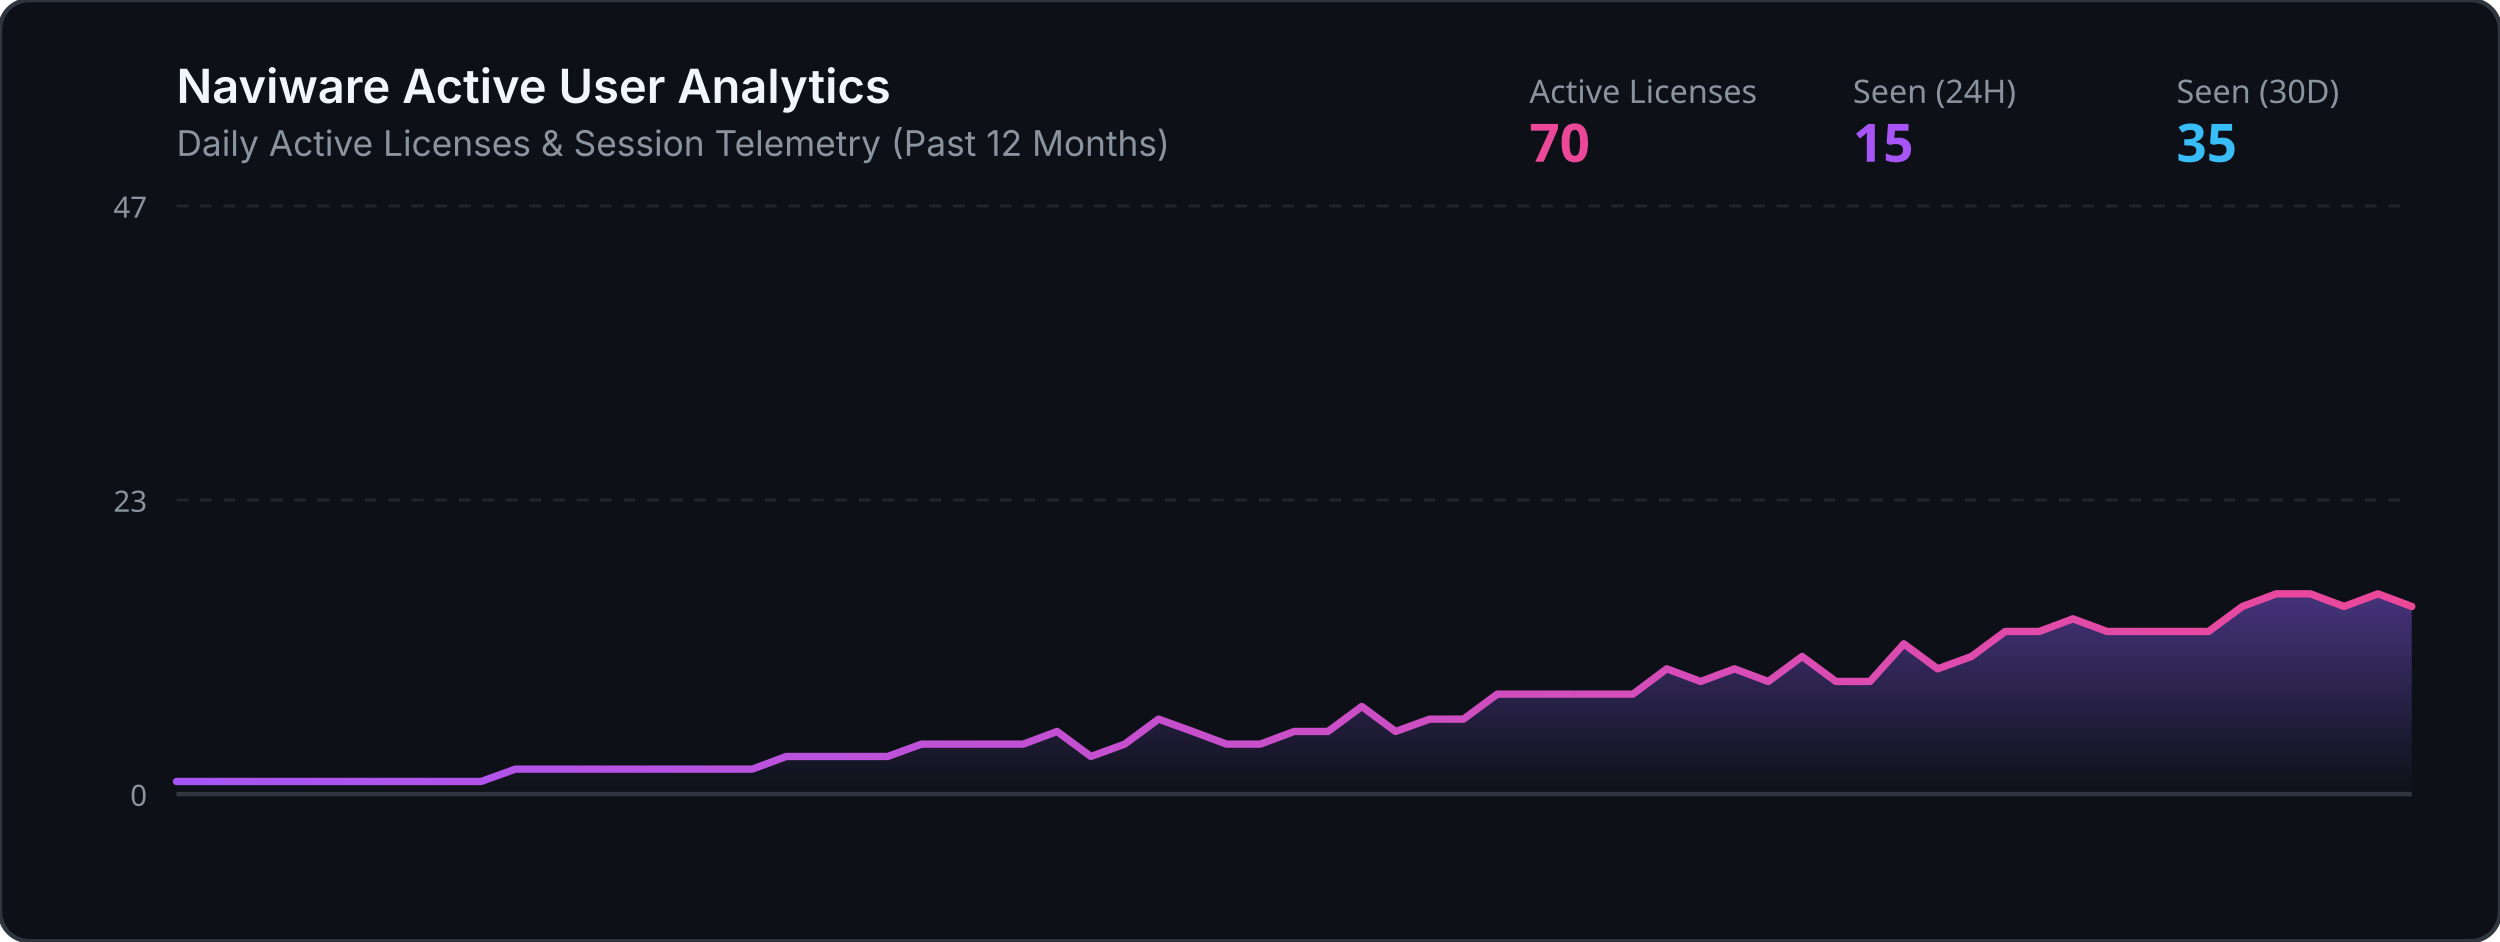
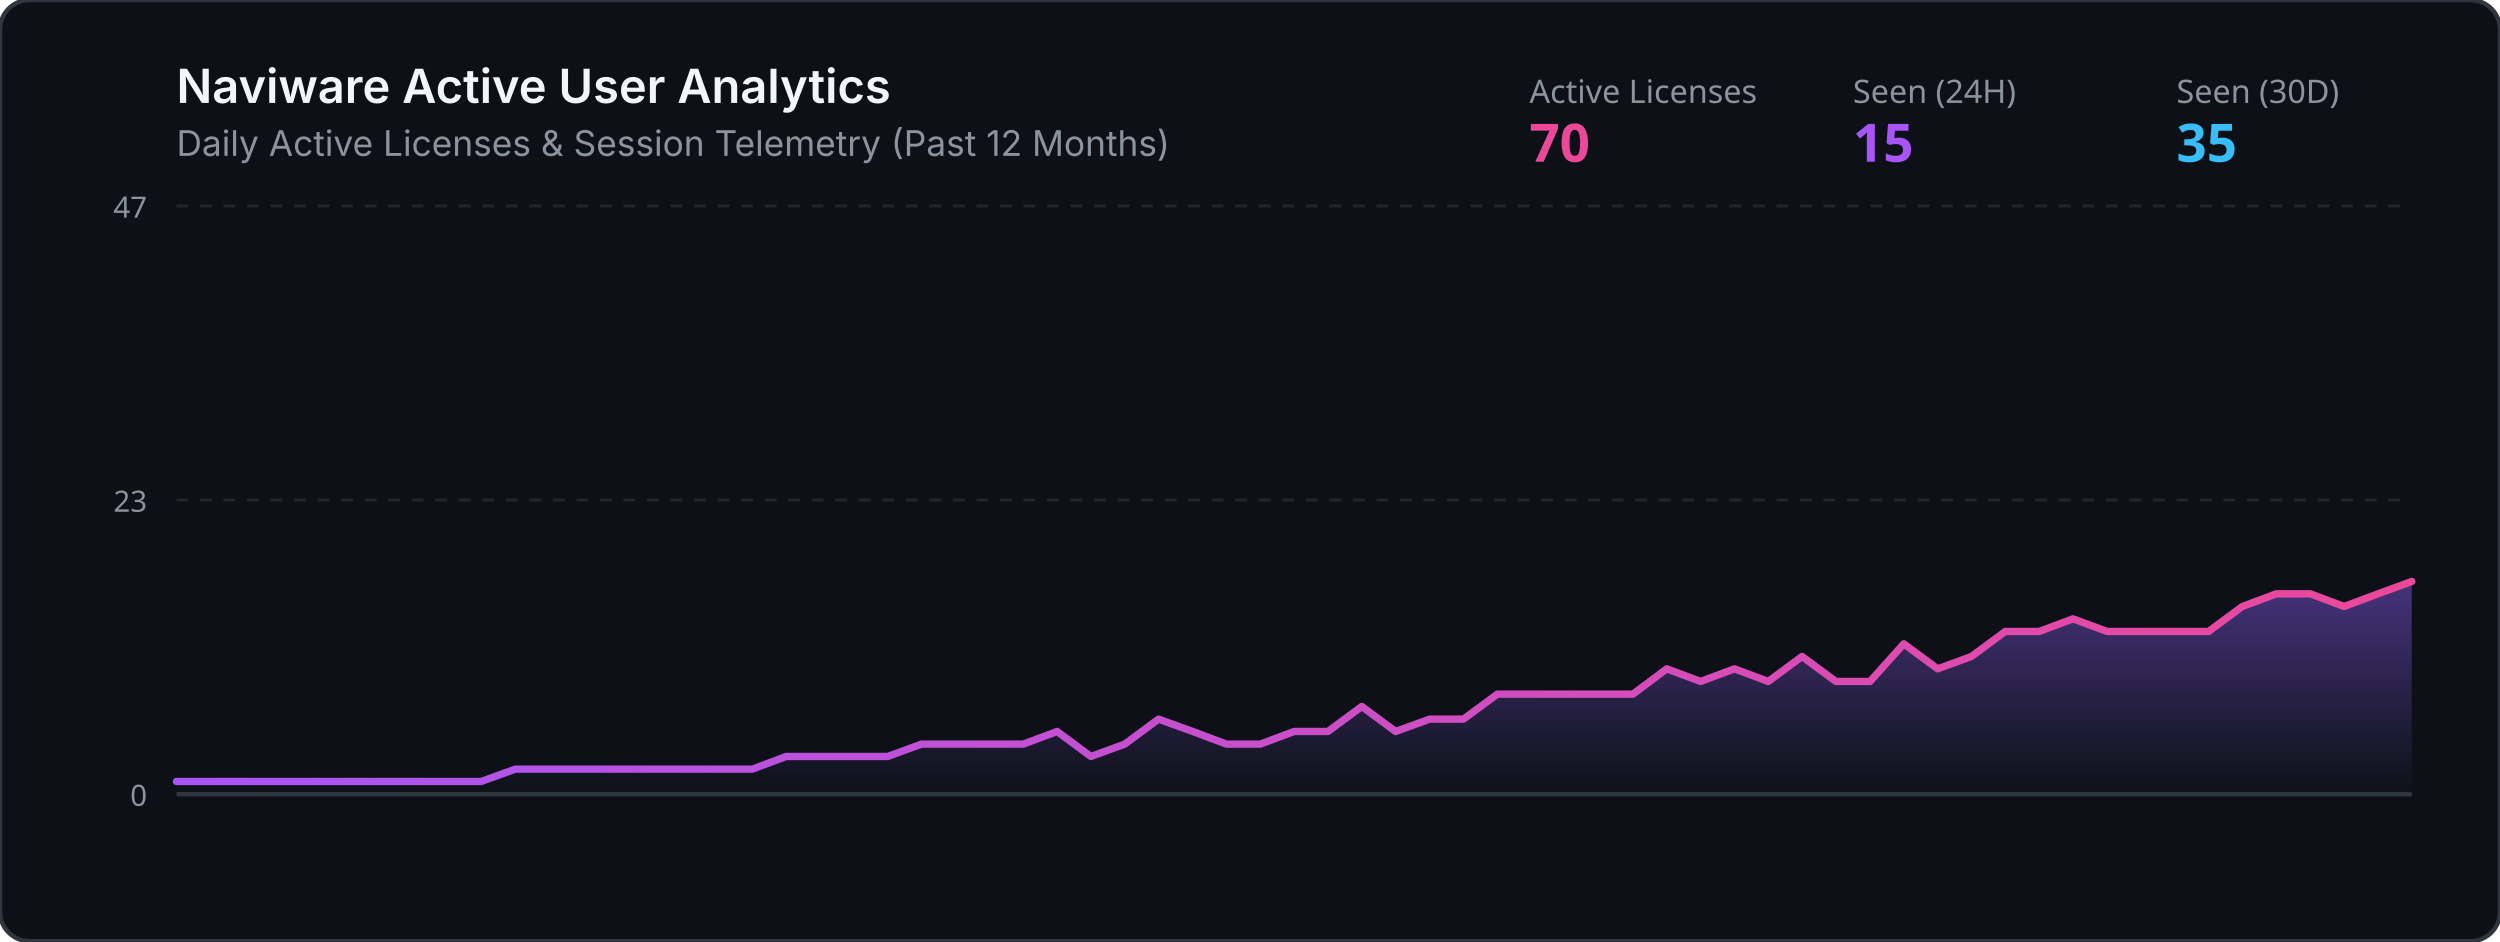
<svg xmlns="http://www.w3.org/2000/svg" viewBox="0 0 850 320" width="100%" height="320">
  <defs>
    <linearGradient id="grad" x1="0%" y1="0%" x2="0%" y2="100%">
      <stop offset="0%" stop-color="#8b5cf6" stop-opacity="0.45" />
      <stop offset="100%" stop-color="#8b5cf6" stop-opacity="0.0" />
    </linearGradient>
    <linearGradient id="lineGrad" x1="0%" y1="0%" x2="100%" y2="0%">
      <stop offset="0%" stop-color="#a855f7" />
      <stop offset="100%" stop-color="#ec4899" />
    </linearGradient>
  </defs>
  <rect width="850" height="320" rx="10" fill="#0d1117" stroke="#30363d" stroke-width="1.5" />
  <text x="60" y="35" fill="#f0f6fc" font-family="-apple-system,BlinkMacSystemFont,Segoe UI,sans-serif" font-size="16" font-weight="600">Naviware Active User Analytics</text>
  <text x="60" y="53" fill="#8b949e" font-family="-apple-system,BlinkMacSystemFont,Segoe UI,sans-serif" font-size="12">Daily Active Licenses &amp; Session Telemetry (Past 12 Months)</text>
  <text x="520" y="35" fill="#8b949e" font-family="sans-serif" font-size="11">Active Licenses</text>
  <text x="520" y="55" fill="#ec4899" font-family="sans-serif" font-size="18" font-weight="bold">70</text>
  <text x="630" y="35" fill="#8b949e" font-family="sans-serif" font-size="11">Seen (24H)</text>
  <text x="630" y="55" fill="#a855f7" font-family="sans-serif" font-size="18" font-weight="bold">15</text>
  <text x="740" y="35" fill="#8b949e" font-family="sans-serif" font-size="11">Seen (30D)</text>
  <text x="740" y="55" fill="#38bdf8" font-family="sans-serif" font-size="18" font-weight="bold">35</text>
  <line x1="60" y1="70" x2="820" y2="70" stroke="#21262d" stroke-width="1" stroke-dasharray="4" />
  <line x1="60" y1="170.0" x2="820" y2="170.0" stroke="#21262d" stroke-width="1" stroke-dasharray="4" />
  <line x1="60" y1="270" x2="820" y2="270" stroke="#30363d" stroke-width="1.5" />
  <text x="50" y="74" fill="#8b949e" font-family="sans-serif" font-size="10" text-anchor="end">47</text>
  <text x="50" y="174.0" fill="#8b949e" font-family="sans-serif" font-size="10" text-anchor="end">23</text>
  <text x="50" y="274" fill="#8b949e" font-family="sans-serif" font-size="10" text-anchor="end">0</text>
-   <polygon points="60,270 60.0,265.7 71.5,265.7 83.0,265.7 94.5,265.7 106.1,265.7 117.6,265.7 129.1,265.7 140.6,265.7 152.1,265.7 163.6,265.7 175.2,261.5 186.7,261.5 198.2,261.5 209.7,261.5 221.2,261.5 232.7,261.5 244.2,261.5 255.8,261.5 267.3,257.2 278.8,257.2 290.3,257.2 301.8,257.2 313.3,253.0 324.8,253.0 336.4,253.0 347.9,253.0 359.4,248.7 370.9,257.2 382.4,253.0 393.9,244.5 405.5,248.7 417.0,253.0 428.5,253.0 440.0,248.7 451.5,248.7 463.0,240.2 474.5,248.7 486.1,244.5 497.6,244.5 509.1,236.0 520.6,236.0 532.1,236.0 543.6,236.0 555.2,236.0 566.7,227.4 578.2,231.7 589.7,227.4 601.2,231.7 612.7,223.2 624.2,231.7 635.8,231.7 647.3,218.9 658.8,227.4 670.3,223.2 681.8,214.7 693.3,214.7 704.8,210.4 716.4,214.7 727.9,214.7 739.4,214.7 750.9,214.7 762.4,206.2 773.9,201.9 785.5,201.9 797.0,206.2 808.5,201.9 820.0,206.2 820,270" fill="url(#grad)" />
-   <polyline points="60.0,265.7 71.5,265.7 83.0,265.7 94.5,265.7 106.1,265.7 117.6,265.7 129.1,265.7 140.6,265.7 152.1,265.7 163.6,265.7 175.2,261.5 186.7,261.5 198.2,261.5 209.7,261.5 221.2,261.5 232.7,261.5 244.2,261.5 255.8,261.5 267.3,257.2 278.8,257.2 290.3,257.2 301.8,257.2 313.3,253.0 324.8,253.0 336.4,253.0 347.9,253.0 359.4,248.7 370.9,257.2 382.4,253.0 393.9,244.5 405.5,248.7 417.0,253.0 428.5,253.0 440.0,248.7 451.5,248.7 463.0,240.2 474.5,248.7 486.1,244.5 497.6,244.5 509.1,236.0 520.6,236.0 532.1,236.0 543.6,236.0 555.2,236.0 566.7,227.4 578.2,231.7 589.7,227.4 601.2,231.7 612.7,223.2 624.2,231.7 635.8,231.7 647.3,218.9 658.8,227.4 670.3,223.2 681.8,214.7 693.3,214.7 704.8,210.4 716.4,214.7 727.9,214.7 739.4,214.7 750.9,214.7 762.4,206.2 773.9,201.9 785.5,201.9 797.0,206.2 808.5,201.9 820.0,206.2" fill="none" stroke="url(#lineGrad)" stroke-width="2.5" stroke-linecap="round" stroke-linejoin="round" />
+   <polygon points="60,270 60.0,265.7 71.5,265.7 83.0,265.7 94.5,265.7 106.1,265.7 117.6,265.7 129.1,265.7 140.6,265.7 152.1,265.7 163.6,265.7 175.2,261.5 186.7,261.5 198.2,261.5 209.7,261.5 221.2,261.5 232.7,261.5 244.2,261.5 255.8,261.5 267.3,257.2 278.8,257.2 290.3,257.2 301.8,257.2 313.3,253.0 324.8,253.0 336.4,253.0 347.9,253.0 359.4,248.7 370.9,257.2 382.4,253.0 393.9,244.5 405.5,248.7 417.0,253.0 428.5,253.0 440.0,248.7 451.5,248.7 463.0,240.2 474.5,248.7 486.1,244.5 497.6,244.5 509.1,236.0 520.6,236.0 532.1,236.0 543.6,236.0 555.2,236.0 566.7,227.4 578.2,231.7 589.7,227.4 601.2,231.7 612.7,223.2 624.2,231.7 635.8,231.7 647.3,218.9 658.8,227.4 670.3,223.2 681.8,214.7 693.3,214.7 704.8,210.4 716.4,214.7 727.9,214.7 739.4,214.7 750.9,214.7 762.4,206.2 773.9,201.9 785.5,201.9 797.0,206.2 808.5,201.9 820.0,197.7 820,270" fill="url(#grad)" />
+   <polyline points="60.0,265.7 71.5,265.7 83.0,265.7 94.5,265.7 106.1,265.7 117.6,265.7 129.1,265.7 140.6,265.7 152.1,265.7 163.6,265.7 175.2,261.5 186.7,261.5 198.2,261.5 209.7,261.5 221.2,261.5 232.7,261.5 244.2,261.5 255.8,261.5 267.3,257.2 278.8,257.2 290.3,257.2 301.8,257.2 313.3,253.0 324.8,253.0 336.4,253.0 347.9,253.0 359.4,248.7 370.9,257.2 382.4,253.0 393.9,244.5 405.5,248.7 417.0,253.0 428.5,253.0 440.0,248.7 451.5,248.7 463.0,240.2 474.5,248.7 486.1,244.5 497.6,244.5 509.1,236.0 520.6,236.0 532.1,236.0 543.6,236.0 555.2,236.0 566.7,227.4 578.2,231.7 589.7,227.4 601.2,231.7 612.7,223.2 624.2,231.7 635.8,231.7 647.3,218.9 658.8,227.4 670.3,223.2 681.8,214.7 693.3,214.7 704.8,210.4 716.4,214.7 727.9,214.7 739.4,214.7 750.9,214.7 762.4,206.2 773.9,201.9 785.5,201.9 797.0,206.2 808.5,201.9 820.0,197.7" fill="none" stroke="url(#lineGrad)" stroke-width="2.5" stroke-linecap="round" stroke-linejoin="round" />
</svg>
